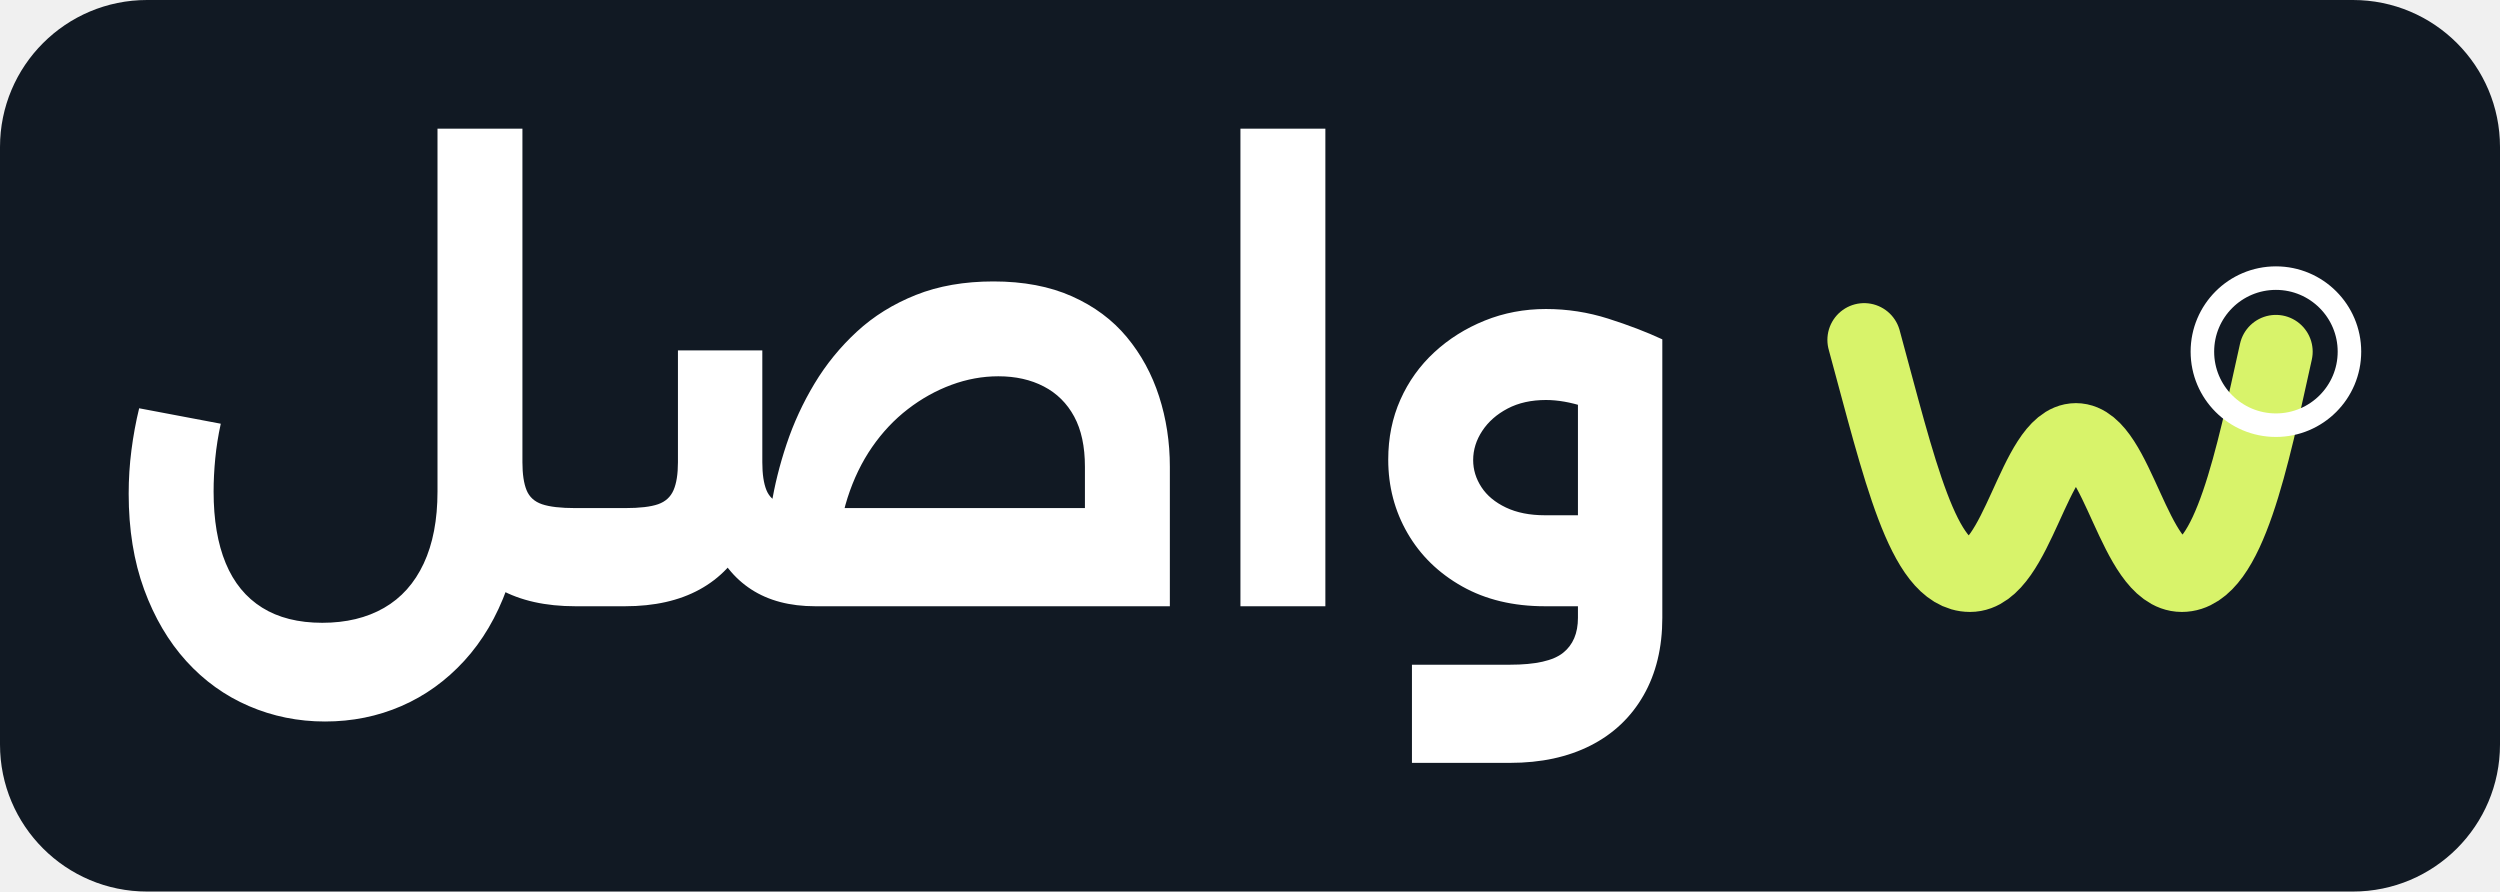
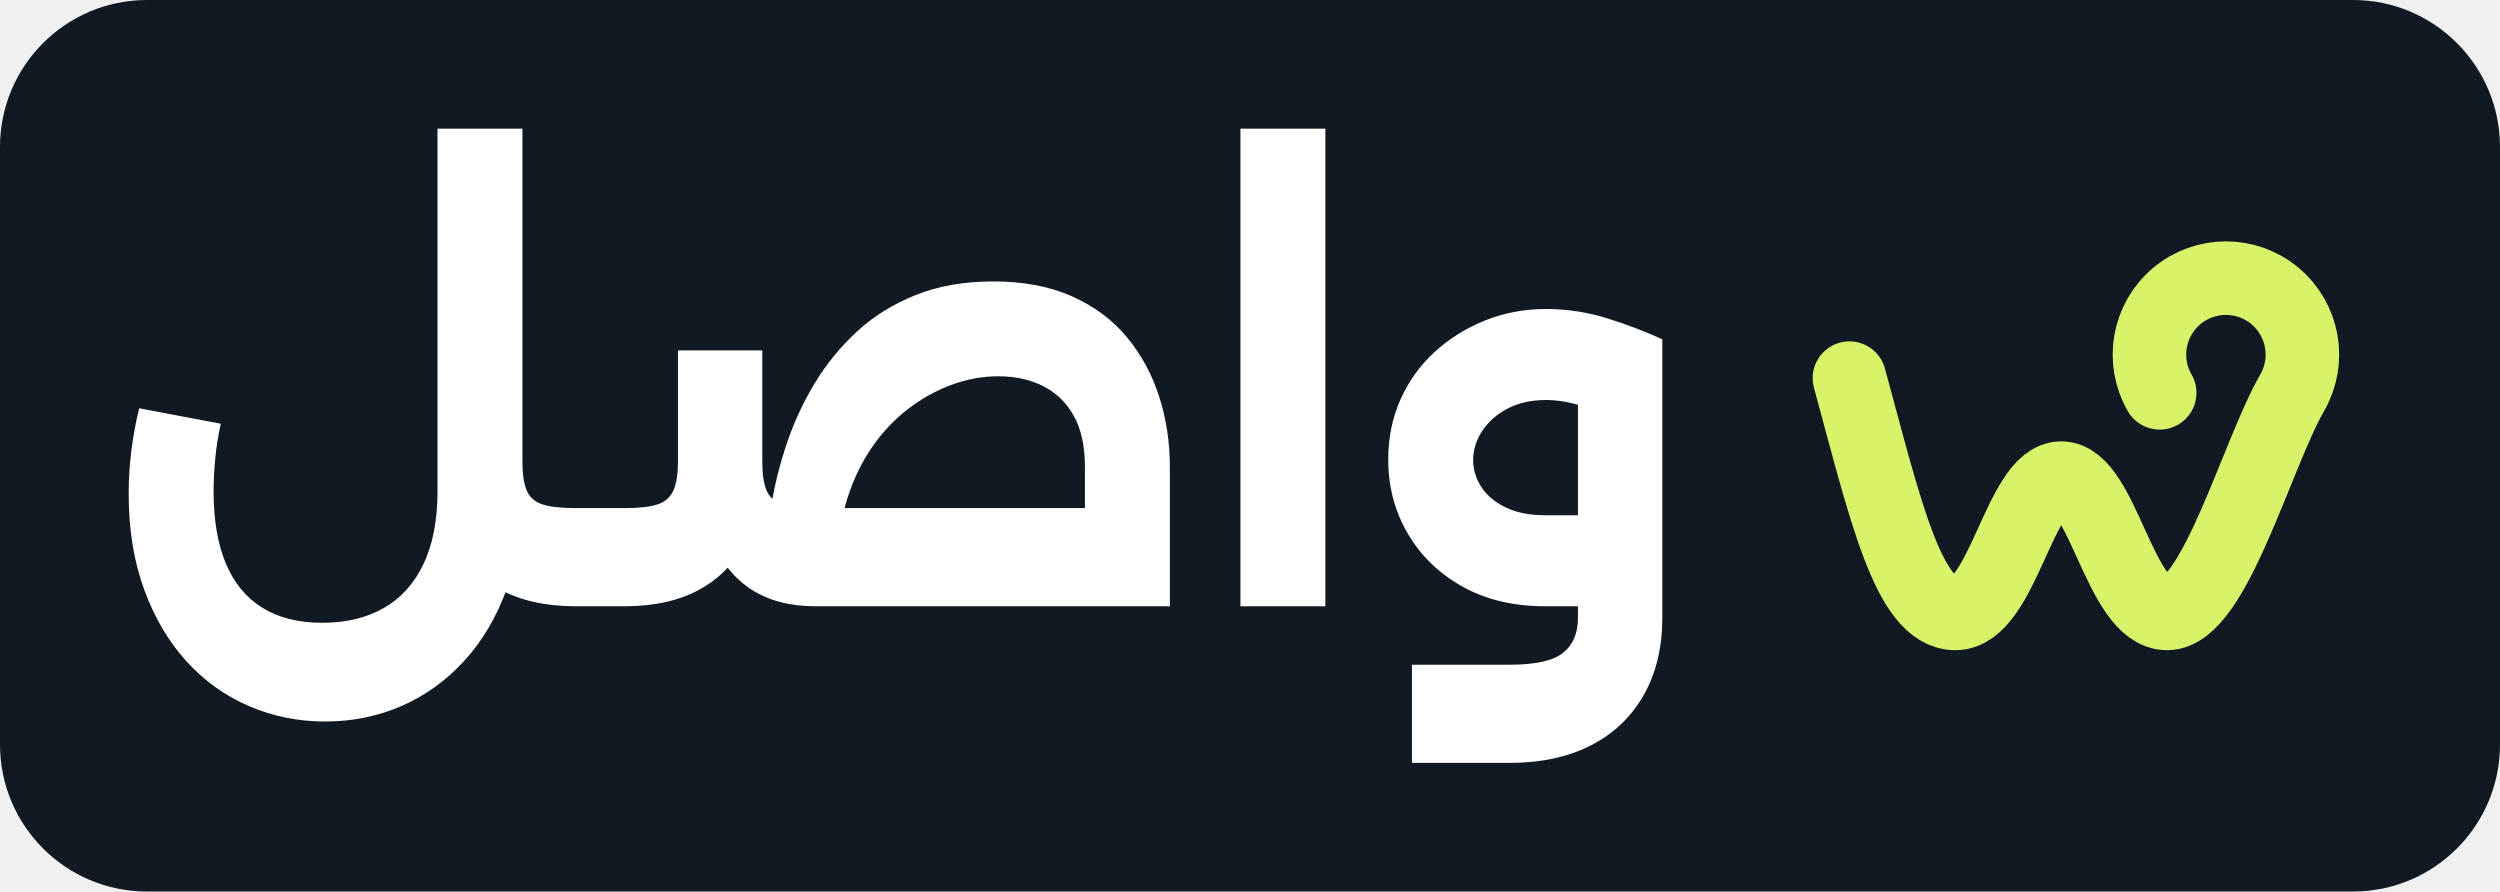
<svg xmlns="http://www.w3.org/2000/svg" viewBox="0 0 544 194" width="544" height="194">
  <rect width="544" height="194" rx="32" fill="#111923" />
  <g transform="translate(387.72,33.0) scale(1.28)">
-     <path d="M14 32 C20 54 24 72 32 72 C40 72 43 49 50 49 C57 49 60 72 68 72 C76 72 80 52 84 34" fill="none" stroke="#D8F36A" stroke-width="12.5" stroke-linecap="round" />
-     <circle cx="84" cy="34" r="12.5" fill="none" stroke="#FFFFFF" stroke-width="4" />
+     <path d="M11.5 38.5 C17.5 60.5 21.5 78.5 29.5 78.5 C37.5 78.5 40.5 55.5 47.5 55.5 C54.5 55.5 57.5 78.5 65.5 78.5 C73.5 78.5 80.76 51.39 86.76 41 A13 13 0 1 0 64.24 41" fill="none" stroke="#D8F36A" stroke-width="12.5" stroke-linecap="round" stroke-linejoin="round" />
  </g>
  <path transform="translate(23.20,131.92)" d="M102.0 0.0Q92.28 0.0 85.62 -3.66Q78.96 -7.32 75.48 -14.34Q72.0 -21.36 72.0 -31.32H90.48Q90.48 -27.48 91.38 -25.26Q92.28 -23.04 94.74 -22.2Q97.2 -21.36 102.0 -21.36H106.32V0.0ZM47.52 25.08Q38.76 25.08 30.96 21.72Q23.16 18.36 17.34 11.94Q11.52 5.52 8.16 -3.66Q4.8 -12.84 4.8 -24.48Q4.8 -29.28 5.4 -33.96Q6.0 -38.64 7.08 -43.08L24.84 -39.72Q24.0 -35.88 23.64 -32.16Q23.28 -28.44 23.28 -24.96Q23.28 -15.72 25.92 -9.36Q28.56 -3.0 33.84 0.3Q39.12 3.6 46.92 3.6Q54.72 3.6 60.36 0.36Q66.0 -2.88 69.0 -9.3Q72.0 -15.72 72.0 -24.96V-103.92H90.48V-24.96Q90.48 -13.2 87.12 -3.9Q83.76 5.4 77.82 11.88Q71.88 18.36 64.14 21.72Q56.4 25.08 47.52 25.08ZM106.2 0.0V-21.36Q107.28 -21.36 107.94 -18.48Q108.6 -15.6 108.6 -10.8Q108.6 -5.88 107.94 -2.94Q107.28 0.0 106.2 0.0ZM212.88 0.0V-30.36Q212.88 -36.96 210.54 -41.28Q208.2 -45.6 203.94 -47.82Q199.68 -50.04 194.04 -50.04Q188.88 -50.04 183.84 -48.18Q178.8 -46.32 174.36 -42.9Q169.92 -39.48 166.56 -34.62Q163.2 -29.76 161.22 -23.58Q159.24 -17.4 159.24 -10.2H143.64Q143.64 -15.6 144.66 -22.02Q145.68 -28.44 147.96 -35.28Q150.24 -42.12 154.02 -48.42Q157.8 -54.72 163.26 -59.76Q168.72 -64.8 176.1 -67.74Q183.48 -70.68 192.96 -70.68Q202.8 -70.68 210.06 -67.44Q217.32 -64.2 222.0 -58.56Q226.68 -52.92 229.02 -45.66Q231.36 -38.4 231.36 -30.36V0.0ZM106.2 0.0V-21.36H112.8Q117.6 -21.36 120.0 -22.2Q122.4 -23.04 123.36 -25.26Q124.32 -27.48 124.32 -31.32V-55.68H142.68V-31.32Q142.68 -21.36 139.2 -14.34Q135.72 -7.32 129.06 -3.66Q122.4 0.0 112.8 0.0ZM154.2 0.0Q145.92 0.0 140.28 -3.66Q134.64 -7.32 131.76 -14.34Q128.88 -21.36 128.88 -31.32H142.68Q142.68 -27.48 143.58 -25.26Q144.48 -23.04 147.0 -22.2Q149.52 -21.36 154.2 -21.36H231.36V0.0ZM106.2 0.0Q105.12 0.0 104.46 -2.94Q103.8 -5.88 103.8 -10.8Q103.8 -15.6 104.46 -18.48Q105.12 -21.36 106.2 -21.36ZM246.72 0.0V-103.92H265.2V0.0ZM284.04 34.08V12.72H305.4Q313.68 12.72 316.92 10.14Q320.16 7.56 320.16 2.52V-58.08H338.52V2.52Q338.52 12.24 334.44 19.38Q330.36 26.52 322.92 30.3Q315.48 34.08 305.4 34.08ZM312.96 0.0Q302.64 0.0 294.96 -4.32Q287.28 -8.64 283.08 -15.9Q278.88 -23.16 278.88 -31.92Q278.88 -39.0 281.52 -44.94Q284.16 -50.88 288.9 -55.26Q293.64 -59.64 299.88 -62.16Q306.12 -64.68 313.2 -64.68Q320.16 -64.68 326.76 -62.58Q333.36 -60.48 338.52 -58.08L330.96 -39.12Q320.88 -44.88 313.2 -44.88Q308.4 -44.88 304.86 -43.02Q301.32 -41.16 299.34 -38.16Q297.36 -35.16 297.36 -31.8Q297.36 -28.68 299.16 -25.92Q300.96 -23.16 304.5 -21.48Q308.04 -19.8 312.96 -19.8H332.04V0.0Z" fill="#FFFFFF" />
</svg>
